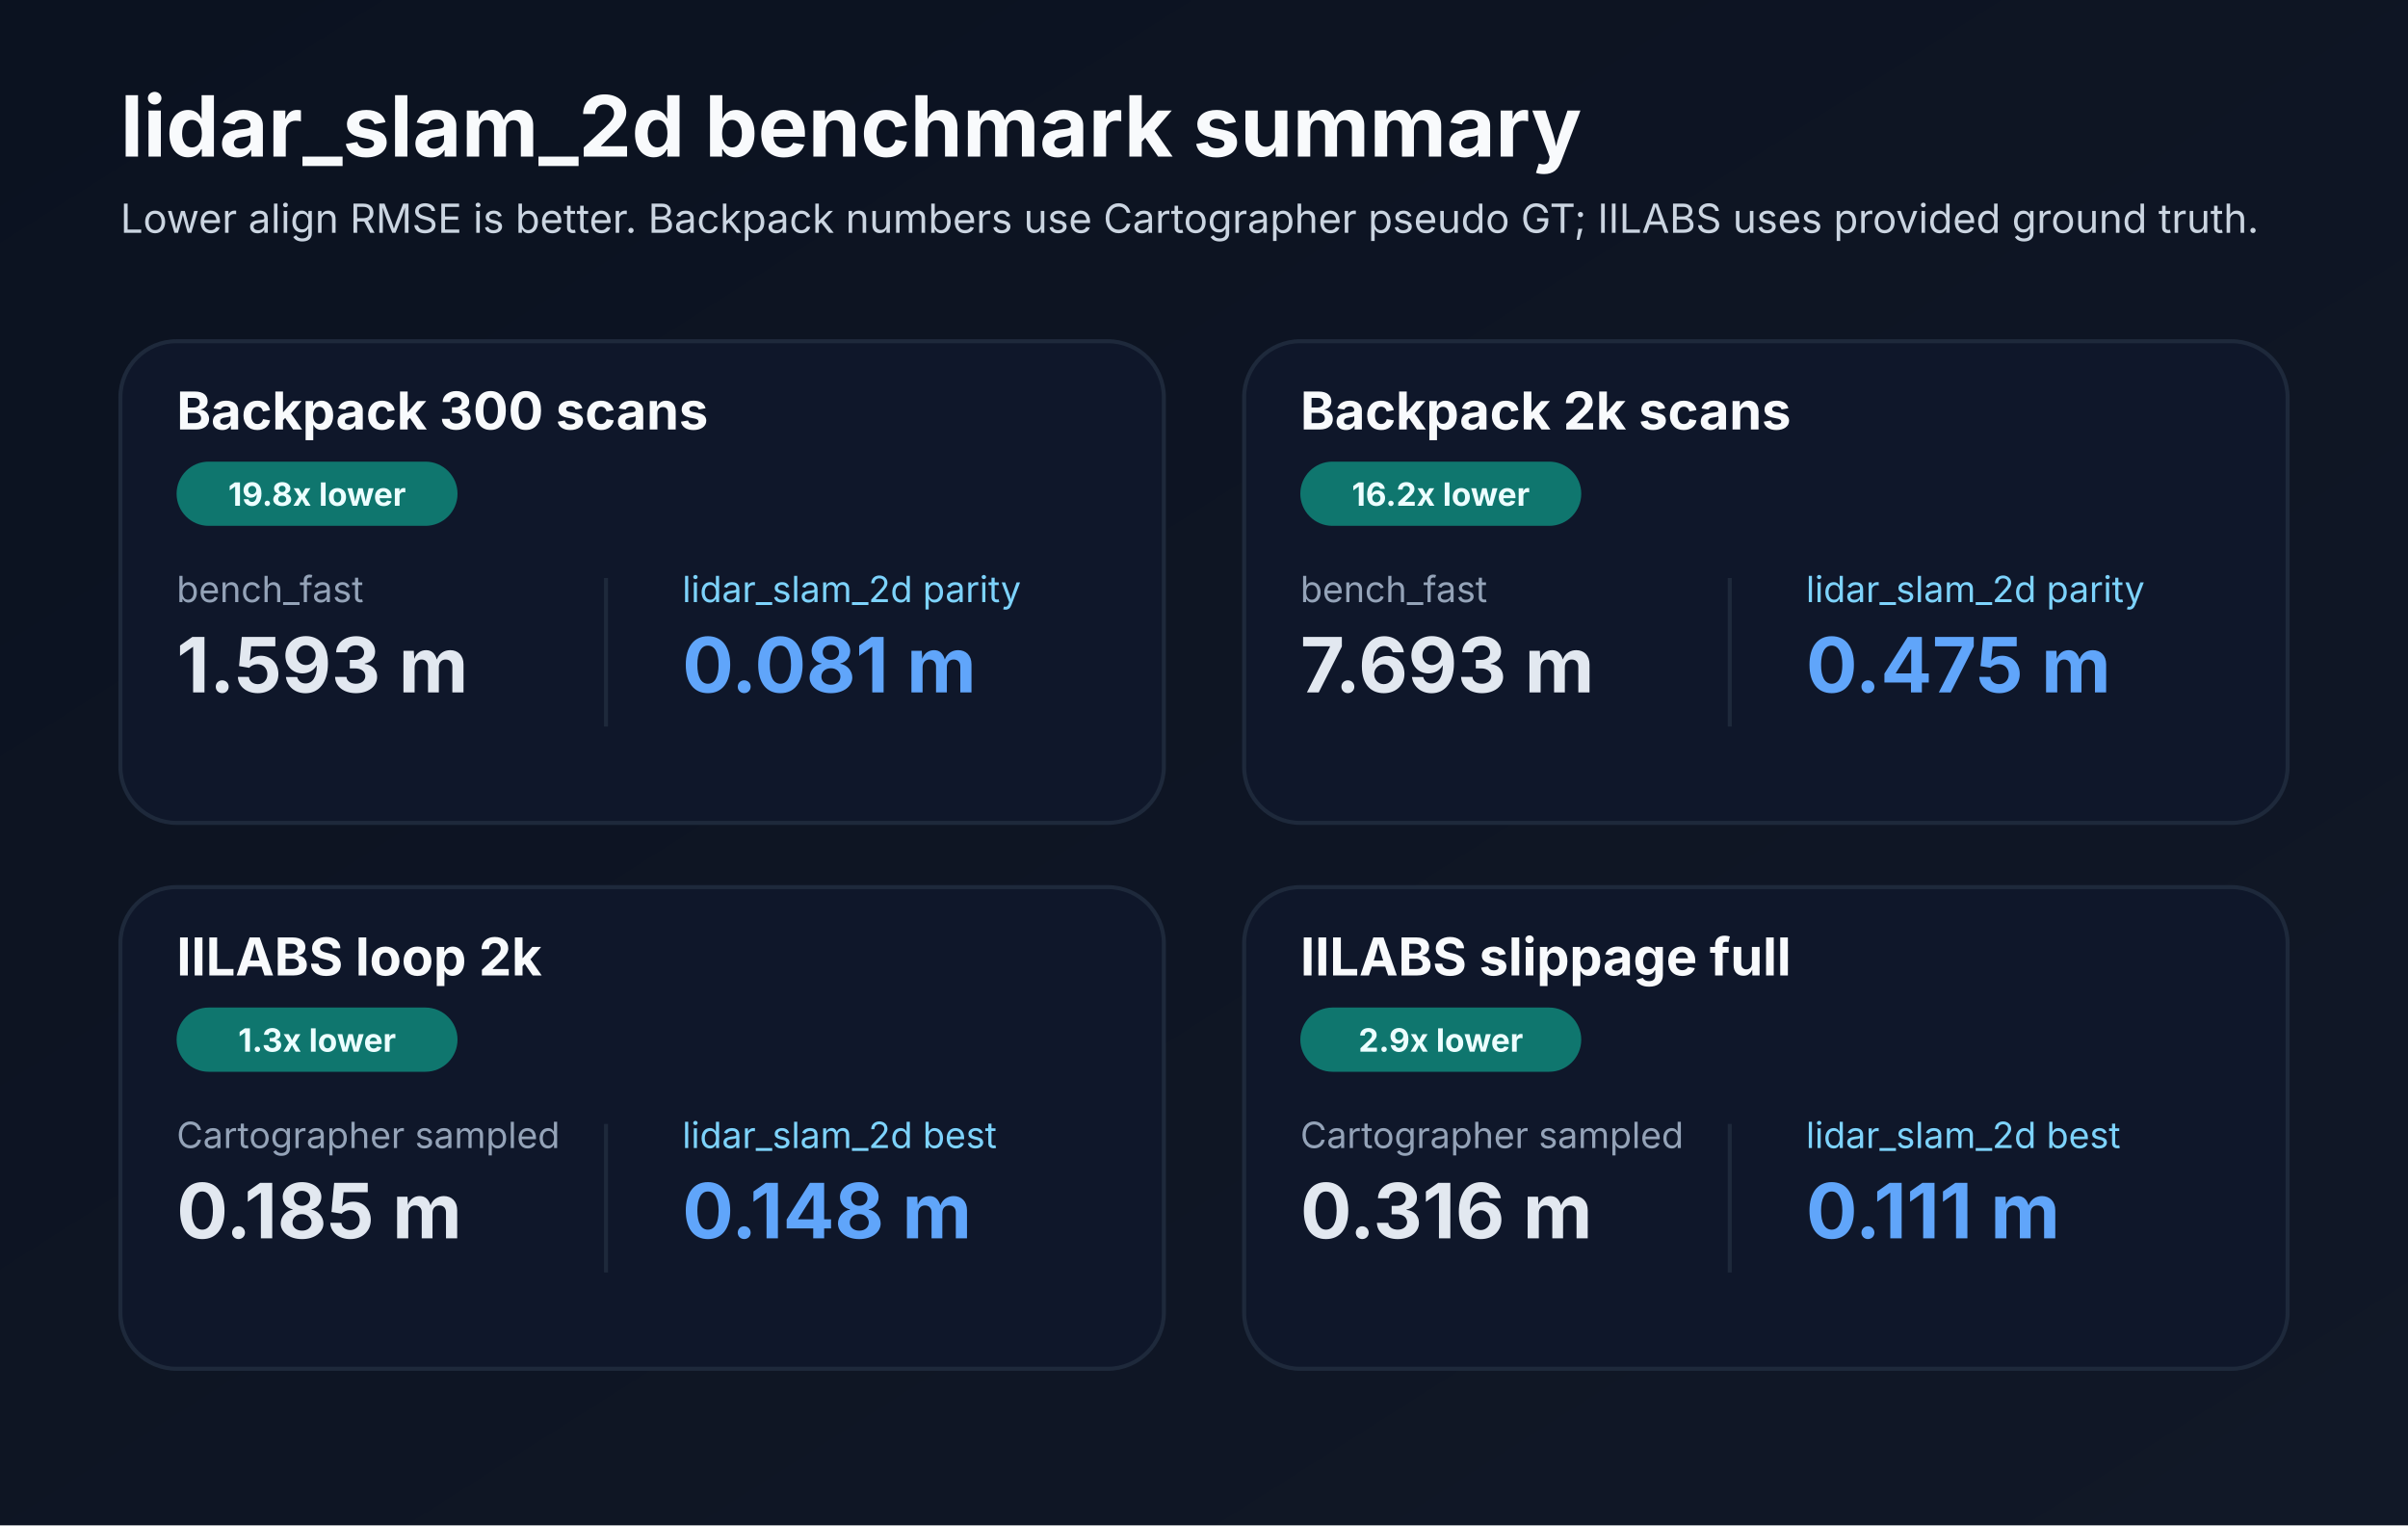
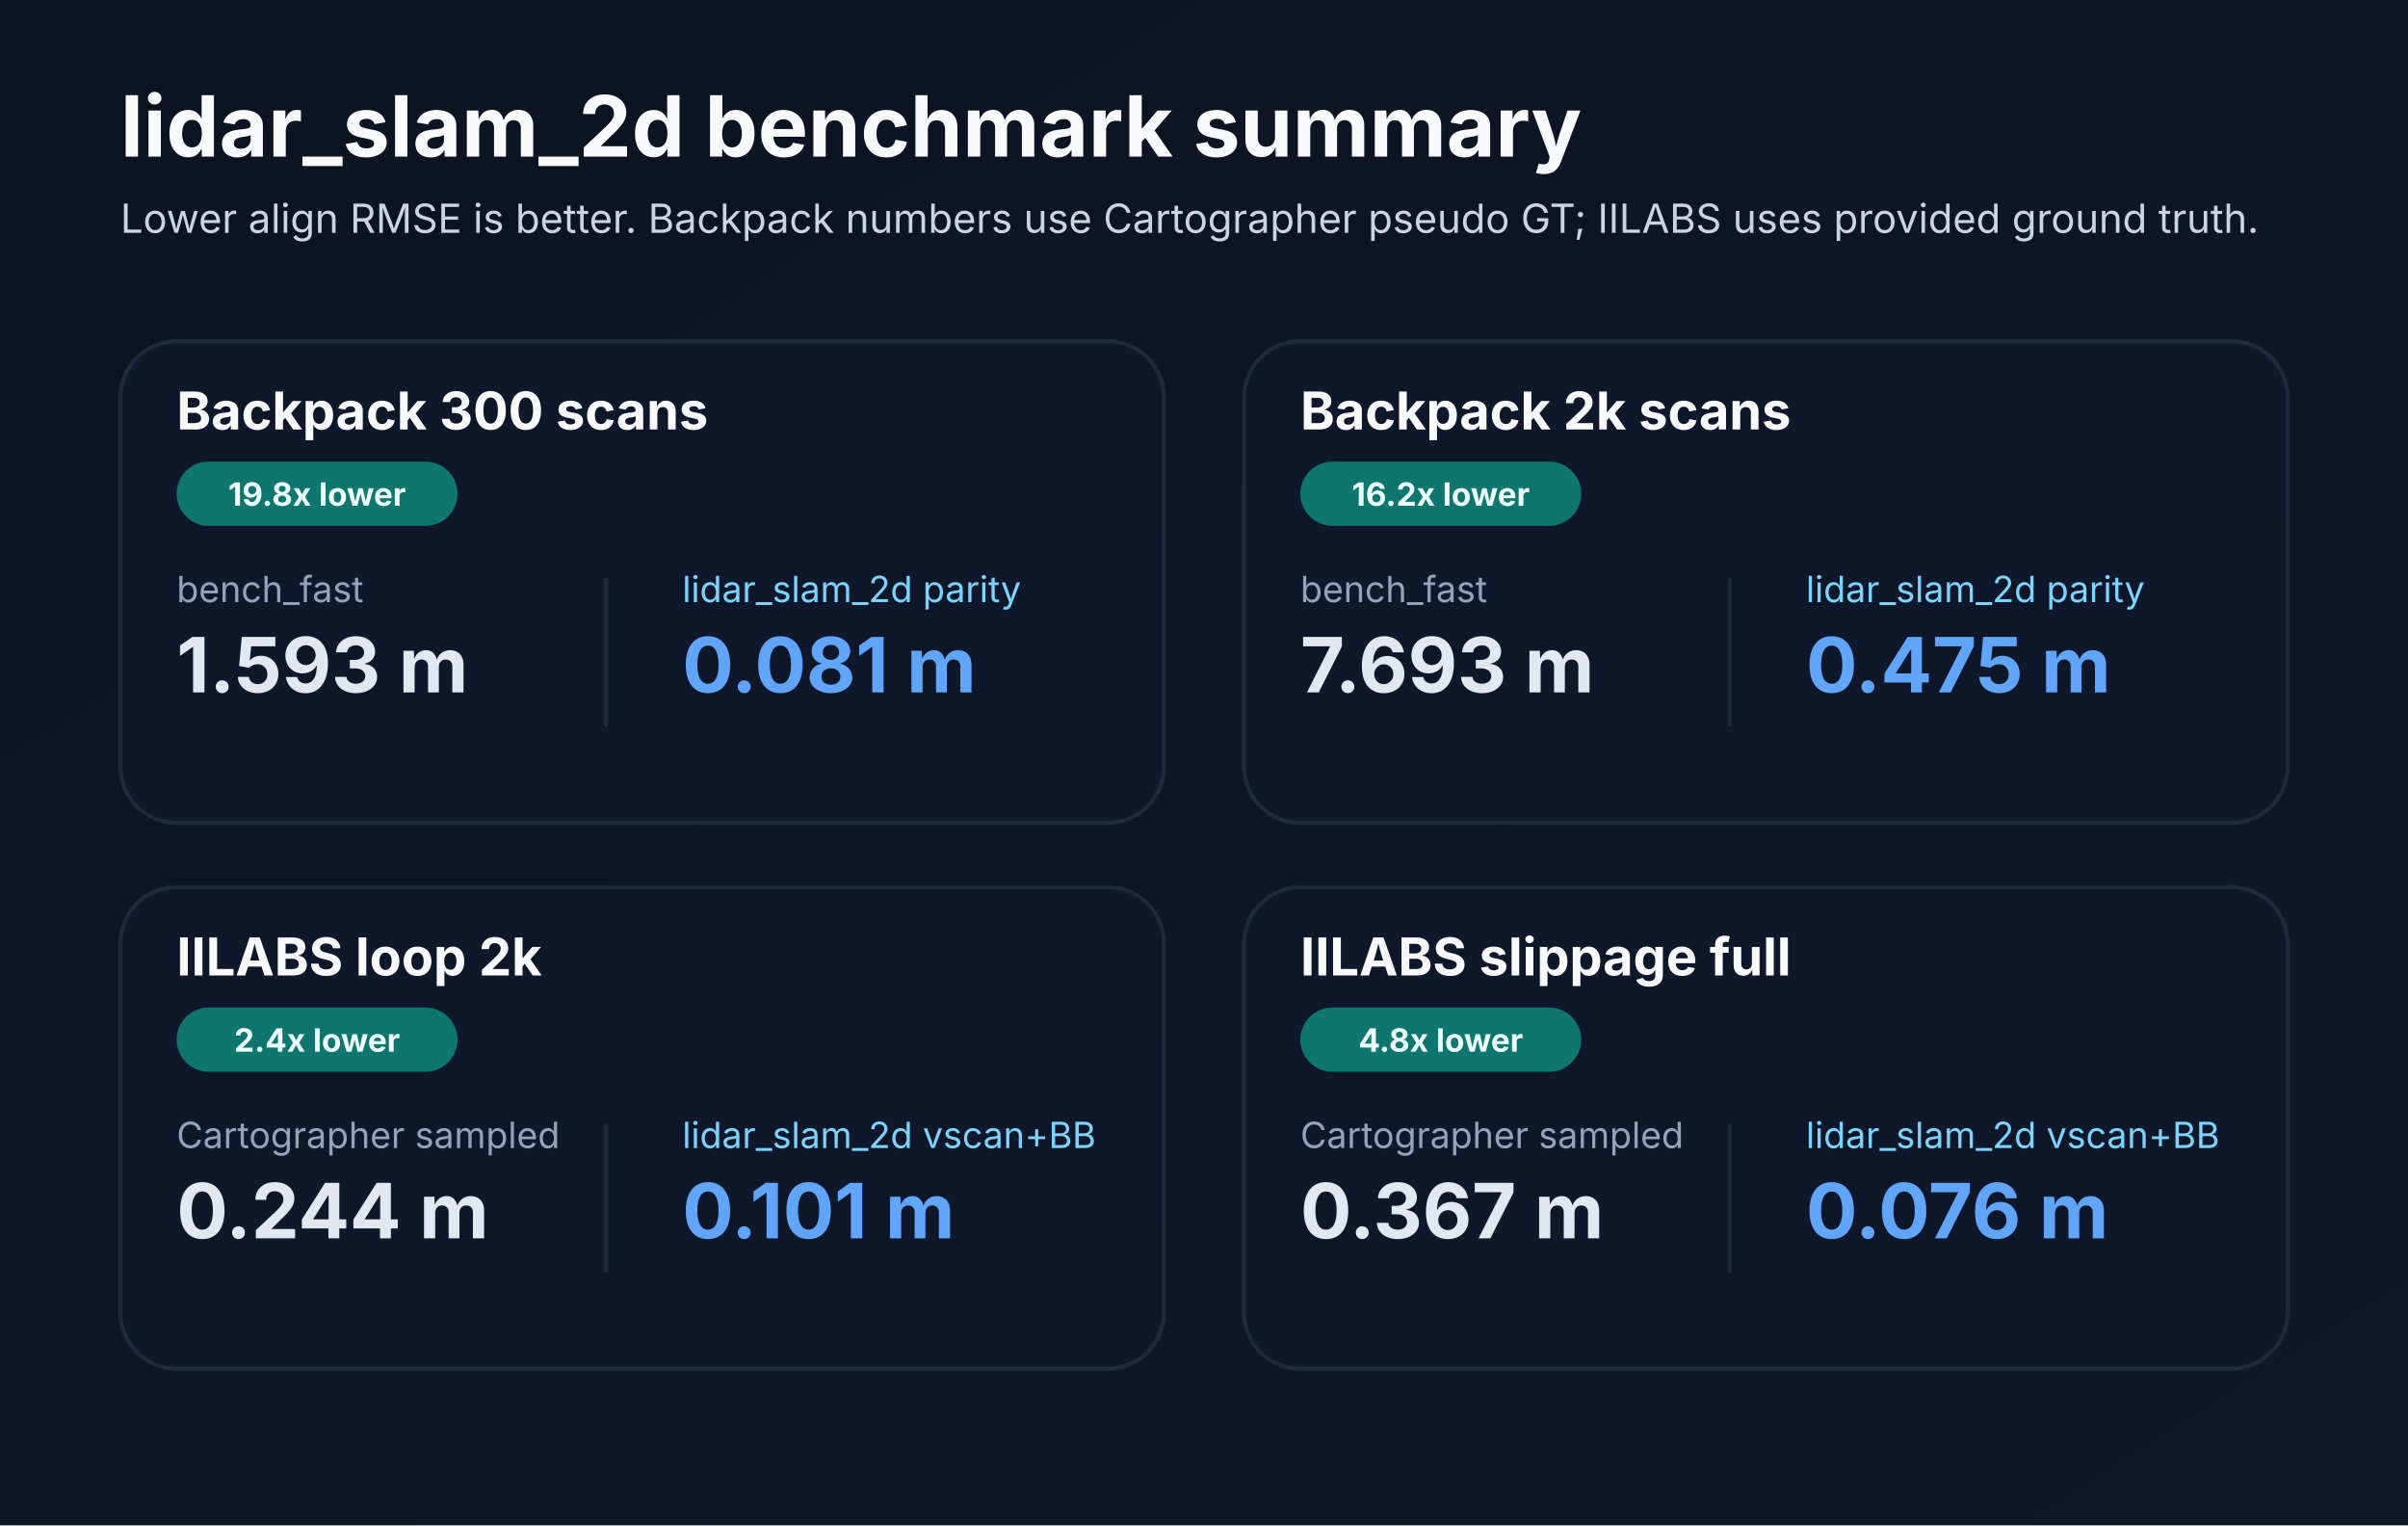
<svg xmlns="http://www.w3.org/2000/svg" width="1200" height="760" viewBox="0 0 1200 760" role="img" aria-labelledby="title desc">
  <defs>
    <linearGradient id="bg" x1="0" x2="1" y1="0" y2="1">
      <stop offset="0%" stop-color="#0b1220" />
      <stop offset="100%" stop-color="#111827" />
    </linearGradient>
  </defs>
  <rect width="100%" height="100%" fill="url(#bg)" />
  <text x="60" y="78" font-size="42" font-family="Inter,Arial,sans-serif" font-weight="700" fill="#f8fafc">lidar_slam_2d benchmark summary</text>
  <text x="60" y="116" font-size="20" font-family="Inter,Arial,sans-serif" fill="#cbd5e1">Lower align RMSE is better. Backpack numbers use Cartographer pseudo GT; IILABS uses provided ground truth.</text>
  <rect x="60" y="170" rx="28" ry="28" width="520" height="240" fill="#0f172a" stroke="#1e293b" stroke-width="2" />
  <text x="88" y="214" font-size="26" font-family="Inter,Arial,sans-serif" font-weight="700" fill="#f8fafc">Backpack 300 scans</text>
  <rect x="88" y="230" rx="16" ry="16" width="140" height="32" fill="#0f766e" />
  <text x="158" y="252" text-anchor="middle" font-size="16" font-family="Inter,Arial,sans-serif" font-weight="700" fill="#ecfeff">19.8x lower</text>
  <text x="88" y="300" font-size="18" font-family="Inter,Arial,sans-serif" fill="#94a3b8">bench_fast</text>
  <text x="88" y="345" font-size="38" font-family="Inter,Arial,sans-serif" font-weight="700" fill="#e2e8f0">1.593 m</text>
  <text x="340" y="300" font-size="18" font-family="Inter,Arial,sans-serif" fill="#7dd3fc">lidar_slam_2d parity</text>
  <text x="340" y="345" font-size="38" font-family="Inter,Arial,sans-serif" font-weight="700" fill="#60a5fa">0.081 m</text>
  <line x1="302" y1="288" x2="302" y2="362" stroke="#1e293b" stroke-width="2" />
  <rect x="620" y="170" rx="28" ry="28" width="520" height="240" fill="#0f172a" stroke="#1e293b" stroke-width="2" />
  <text x="648" y="214" font-size="26" font-family="Inter,Arial,sans-serif" font-weight="700" fill="#f8fafc">Backpack 2k scans</text>
  <rect x="648" y="230" rx="16" ry="16" width="140" height="32" fill="#0f766e" />
  <text x="718" y="252" text-anchor="middle" font-size="16" font-family="Inter,Arial,sans-serif" font-weight="700" fill="#ecfeff">16.2x lower</text>
  <text x="648" y="300" font-size="18" font-family="Inter,Arial,sans-serif" fill="#94a3b8">bench_fast</text>
  <text x="648" y="345" font-size="38" font-family="Inter,Arial,sans-serif" font-weight="700" fill="#e2e8f0">7.693 m</text>
  <text x="900" y="300" font-size="18" font-family="Inter,Arial,sans-serif" fill="#7dd3fc">lidar_slam_2d parity</text>
  <text x="900" y="345" font-size="38" font-family="Inter,Arial,sans-serif" font-weight="700" fill="#60a5fa">0.475 m</text>
  <line x1="862" y1="288" x2="862" y2="362" stroke="#1e293b" stroke-width="2" />
  <rect x="60" y="442" rx="28" ry="28" width="520" height="240" fill="#0f172a" stroke="#1e293b" stroke-width="2" />
  <text x="88" y="486" font-size="26" font-family="Inter,Arial,sans-serif" font-weight="700" fill="#f8fafc">IILABS loop 2k</text>
  <rect x="88" y="502" rx="16" ry="16" width="140" height="32" fill="#0f766e" />
-   <text x="158" y="524" text-anchor="middle" font-size="16" font-family="Inter,Arial,sans-serif" font-weight="700" fill="#ecfeff">1.3x lower</text>
+   <text x="158" y="524" text-anchor="middle" font-size="16" font-family="Inter,Arial,sans-serif" font-weight="700" fill="#ecfeff">2.4x lower</text>
  <text x="88" y="572" font-size="18" font-family="Inter,Arial,sans-serif" fill="#94a3b8">Cartographer sampled</text>
-   <text x="88" y="617" font-size="38" font-family="Inter,Arial,sans-serif" font-weight="700" fill="#e2e8f0">0.185 m</text>
-   <text x="340" y="572" font-size="18" font-family="Inter,Arial,sans-serif" fill="#7dd3fc">lidar_slam_2d best</text>
-   <text x="340" y="617" font-size="38" font-family="Inter,Arial,sans-serif" font-weight="700" fill="#60a5fa">0.148 m</text>
+   <text x="88" y="617" font-size="38" font-family="Inter,Arial,sans-serif" font-weight="700" fill="#e2e8f0">0.244 m</text>
+   <text x="340" y="572" font-size="18" font-family="Inter,Arial,sans-serif" fill="#7dd3fc">lidar_slam_2d vscan+BB</text>
+   <text x="340" y="617" font-size="38" font-family="Inter,Arial,sans-serif" font-weight="700" fill="#60a5fa">0.101 m</text>
  <line x1="302" y1="560" x2="302" y2="634" stroke="#1e293b" stroke-width="2" />
  <rect x="620" y="442" rx="28" ry="28" width="520" height="240" fill="#0f172a" stroke="#1e293b" stroke-width="2" />
  <text x="648" y="486" font-size="26" font-family="Inter,Arial,sans-serif" font-weight="700" fill="#f8fafc">IILABS slippage full</text>
  <rect x="648" y="502" rx="16" ry="16" width="140" height="32" fill="#0f766e" />
-   <text x="718" y="524" text-anchor="middle" font-size="16" font-family="Inter,Arial,sans-serif" font-weight="700" fill="#ecfeff">2.9x lower</text>
+   <text x="718" y="524" text-anchor="middle" font-size="16" font-family="Inter,Arial,sans-serif" font-weight="700" fill="#ecfeff">4.8x lower</text>
  <text x="648" y="572" font-size="18" font-family="Inter,Arial,sans-serif" fill="#94a3b8">Cartographer sampled</text>
-   <text x="648" y="617" font-size="38" font-family="Inter,Arial,sans-serif" font-weight="700" fill="#e2e8f0">0.316 m</text>
-   <text x="900" y="572" font-size="18" font-family="Inter,Arial,sans-serif" fill="#7dd3fc">lidar_slam_2d best</text>
-   <text x="900" y="617" font-size="38" font-family="Inter,Arial,sans-serif" font-weight="700" fill="#60a5fa">0.111 m</text>
+   <text x="648" y="617" font-size="38" font-family="Inter,Arial,sans-serif" font-weight="700" fill="#e2e8f0">0.367 m</text>
+   <text x="900" y="572" font-size="18" font-family="Inter,Arial,sans-serif" fill="#7dd3fc">lidar_slam_2d vscan+BB</text>
+   <text x="900" y="617" font-size="38" font-family="Inter,Arial,sans-serif" font-weight="700" fill="#60a5fa">0.076 m</text>
  <line x1="862" y1="560" x2="862" y2="634" stroke="#1e293b" stroke-width="2" />
</svg>
